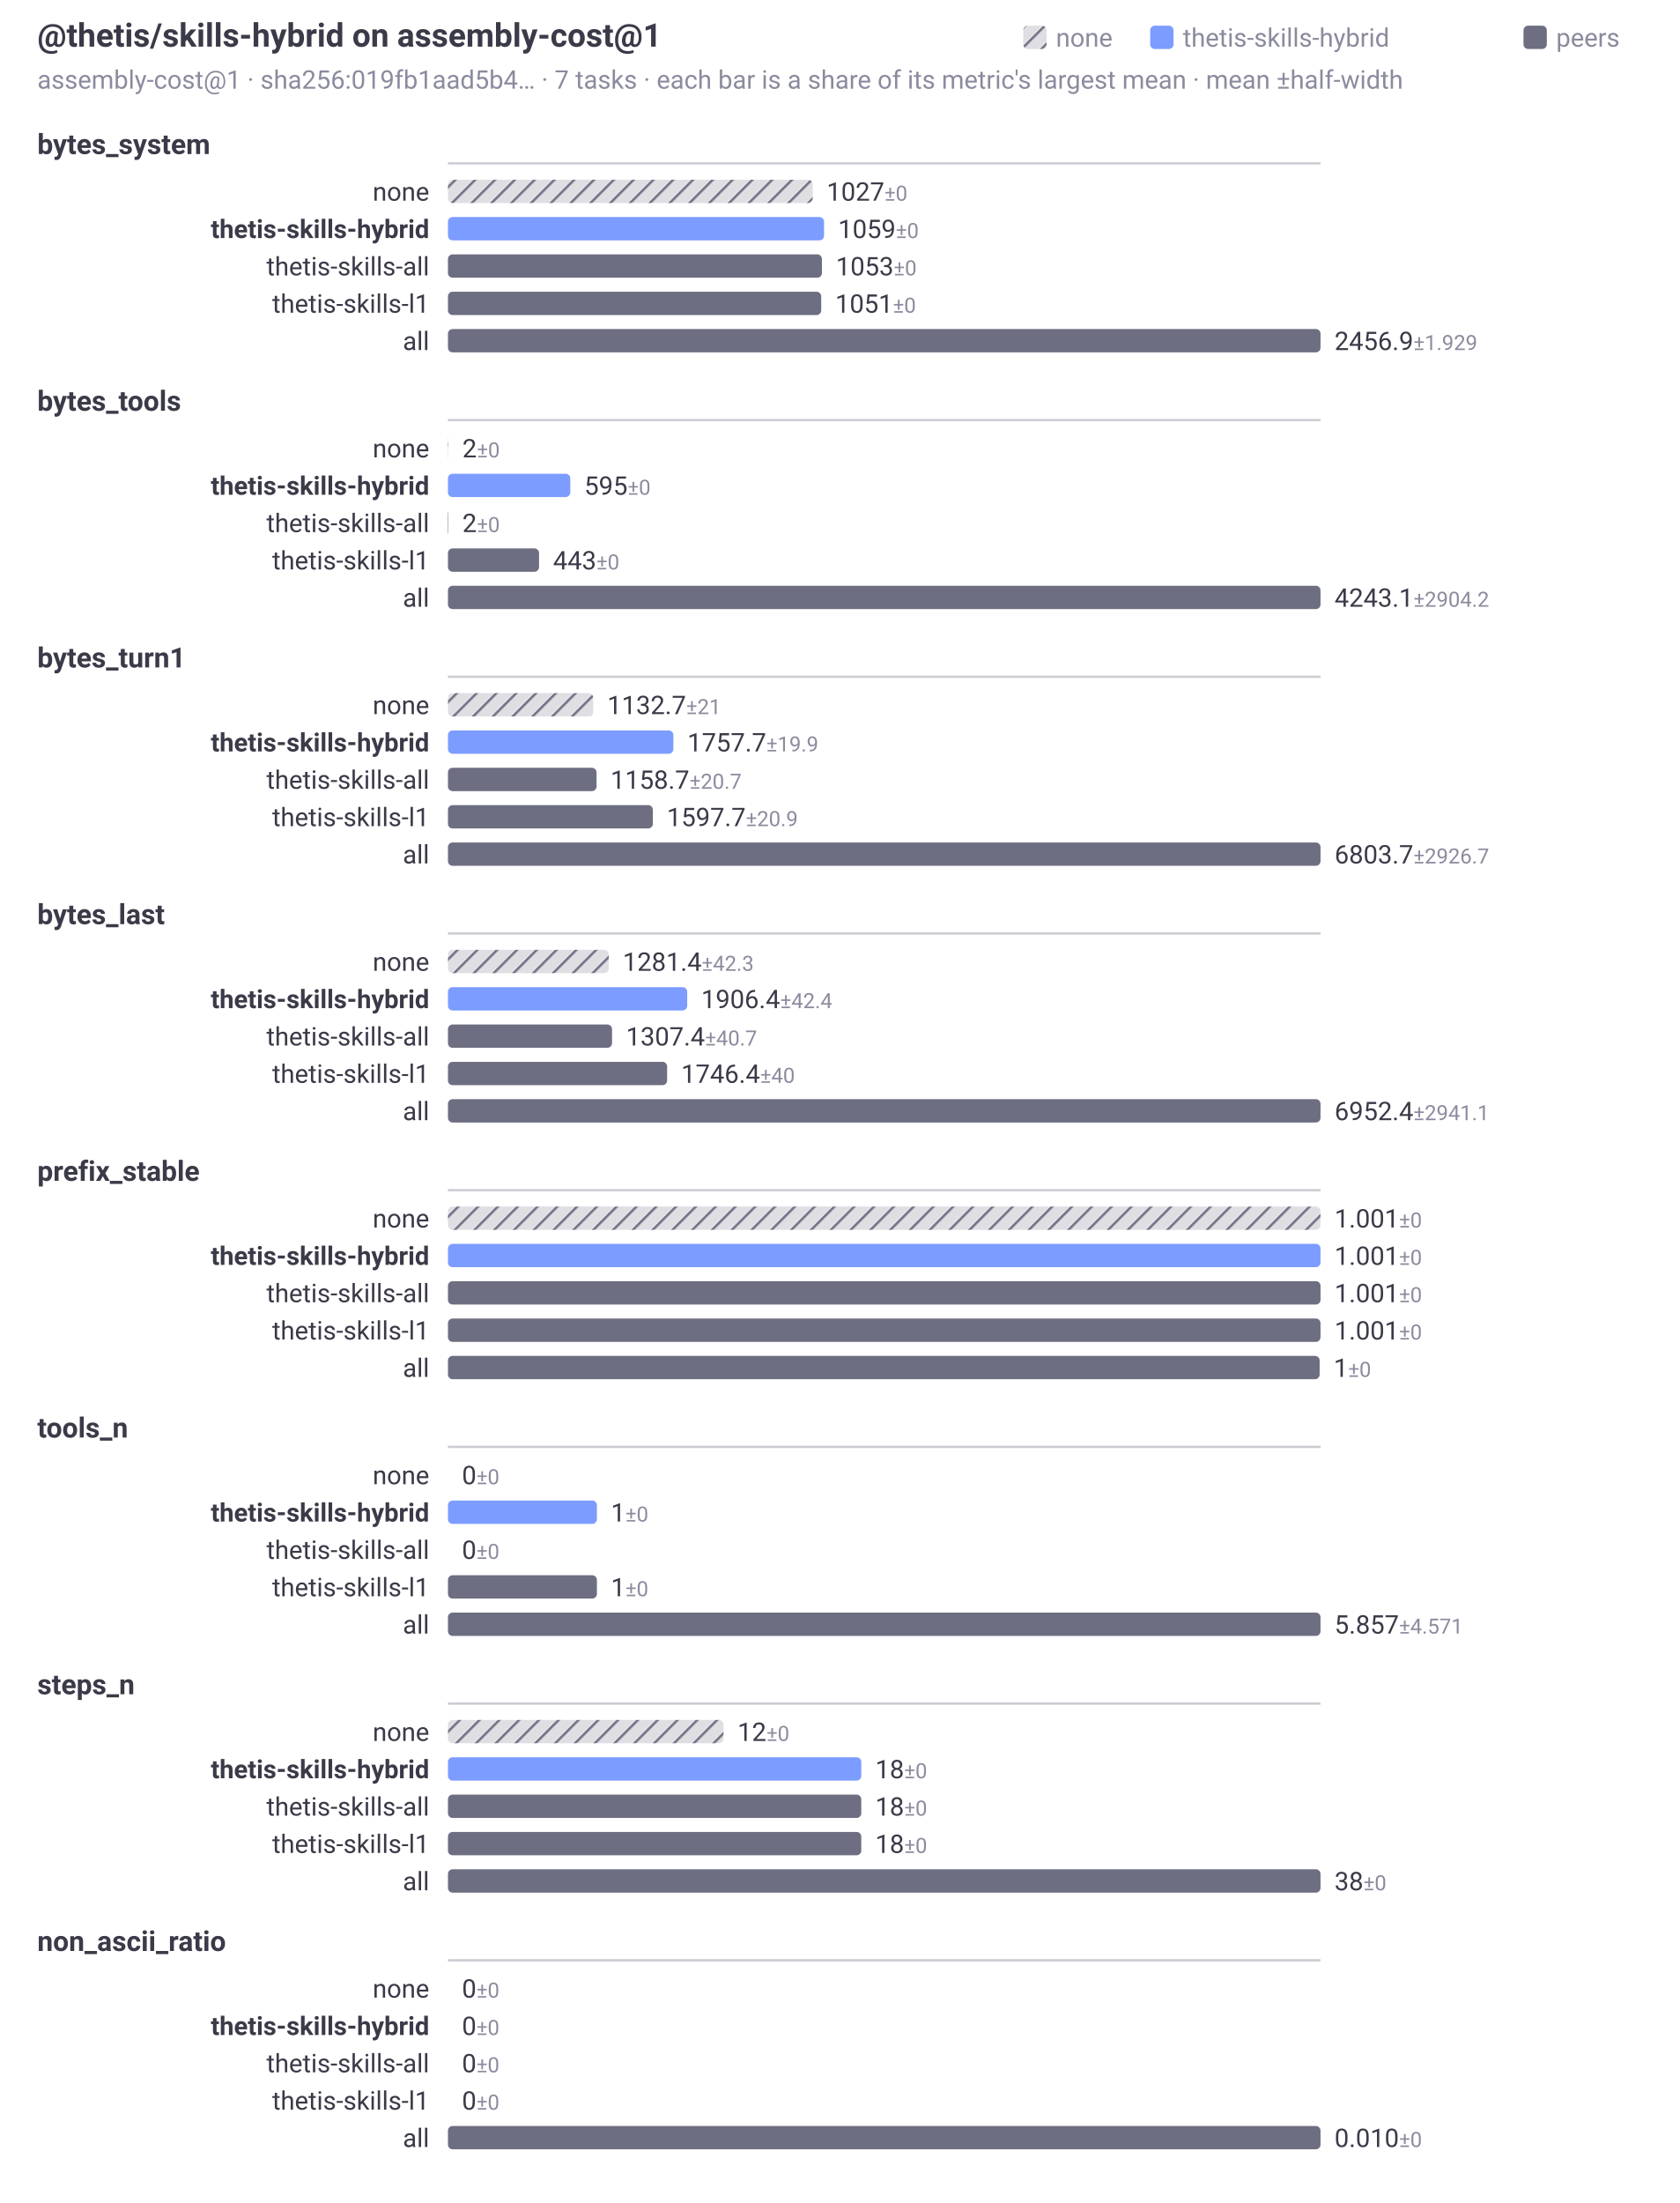
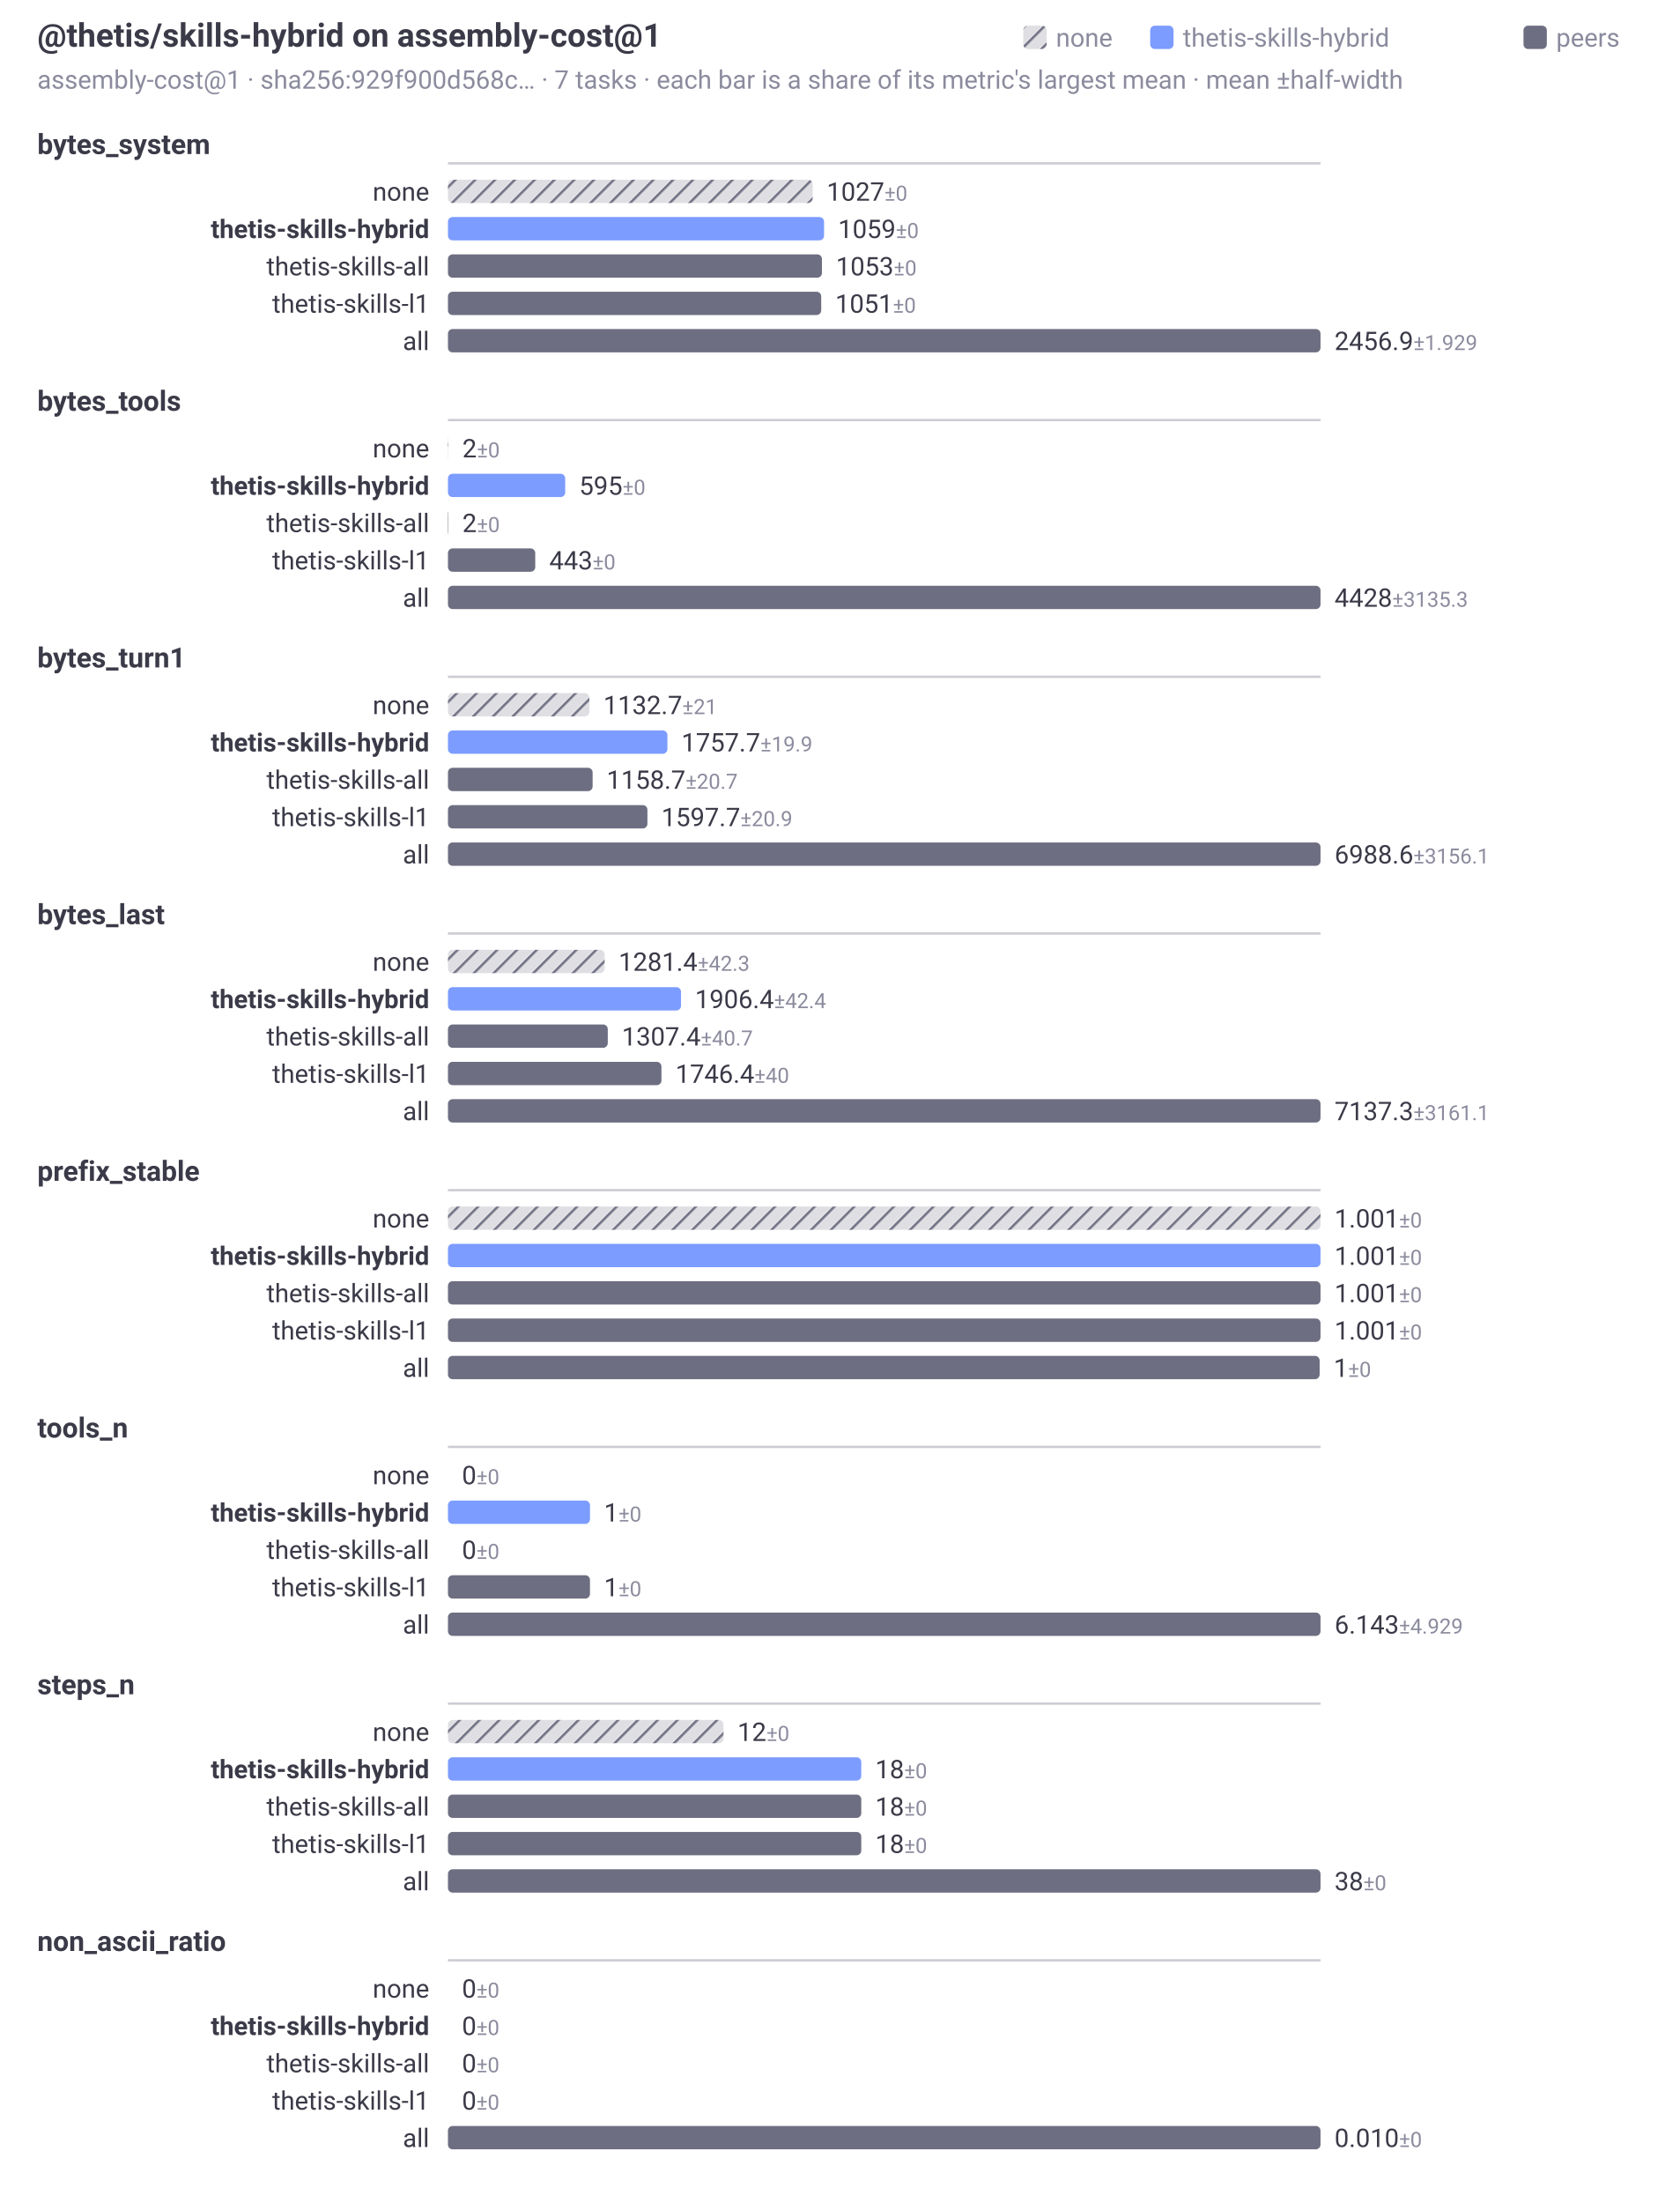
<svg xmlns="http://www.w3.org/2000/svg" width="720" height="944" viewBox="0 0 720 944" role="img" aria-labelledby="t d" font-family="system-ui, -apple-system, Segoe UI, Roboto, sans-serif">
  <style>.t{fill:#3a3a48}.f{fill:#8b8b9e}@media (prefers-color-scheme:dark){.t{fill:#d2d2dc}.f{fill:#9a9aae}}</style>
  <defs>
    <pattern id="hatch" width="6" height="6" patternUnits="userSpaceOnUse" patternTransform="rotate(45)">
      <rect width="6" height="6" fill="#6e6e82" fill-opacity="0.22" />
      <line x1="0" y1="0" x2="0" y2="6" stroke="#6e6e82" stroke-width="2" />
    </pattern>
  </defs>
  <text class="t" x="16" y="20" font-size="14" font-weight="600">@thetis/skills-hybrid on assembly-cost@1</text>
-   <text class="f" x="16" y="38" font-size="11">assembly-cost@1 · sha256:019fb1aad5b4… · 7 tasks · each bar is a share of its metric's largest mean · mean ±half-width</text>
+   <text class="f" x="16" y="38" font-size="11">assembly-cost@1 · sha256:929f900d568c… · 7 tasks · each bar is a share of its metric's largest mean · mean ±half-width</text>
  <rect x="653" y="11" width="10" height="10" rx="2" fill="#6e6e82" />
  <text class="f" x="667" y="20" font-size="11">peers</text>
  <rect x="493" y="11" width="10" height="10" rx="2" fill="#7c9cff" />
  <text class="f" x="507" y="20" font-size="11">thetis-skills-hybrid</text>
  <rect x="438.6" y="11" width="10" height="10" rx="2" fill="url(#hatch)" />
  <text class="f" x="452.6" y="20" font-size="11">none</text>
  <text class="t" x="16" y="66" font-size="12" font-weight="600">bytes_system</text>
  <line x1="192" y1="70" x2="566" y2="70" stroke="#6e6e82" stroke-opacity="0.35" stroke-width="1" />
  <text class="t" x="184" y="86" font-size="11" text-anchor="end">none</text>
  <rect x="192" y="77" width="156.34" height="10" rx="2" fill="url(#hatch)" />
  <text class="t" x="354.34" y="86" font-size="11">1027<tspan class="f" font-size="9"> ±0</tspan>
  </text>
  <text class="t" x="184" y="102" font-size="11" text-anchor="end" font-weight="600">thetis-skills-hybrid</text>
  <rect x="192" y="93" width="161.21" height="10" rx="2" fill="#7c9cff" />
  <text class="t" x="359.21" y="102" font-size="11">1059<tspan class="f" font-size="9"> ±0</tspan>
  </text>
  <text class="t" x="184" y="118" font-size="11" text-anchor="end">thetis-skills-all</text>
  <rect x="192" y="109" width="160.3" height="10" rx="2" fill="#6e6e82" />
  <text class="t" x="358.3" y="118" font-size="11">1053<tspan class="f" font-size="9"> ±0</tspan>
  </text>
  <text class="t" x="184" y="134" font-size="11" text-anchor="end">thetis-skills-l1</text>
  <rect x="192" y="125" width="159.99" height="10" rx="2" fill="#6e6e82" />
  <text class="t" x="357.99" y="134" font-size="11">1051<tspan class="f" font-size="9"> ±0</tspan>
  </text>
  <text class="t" x="184" y="150" font-size="11" text-anchor="end">all</text>
  <rect x="192" y="141" width="374" height="10" rx="2" fill="#6e6e82" />
  <text class="t" x="572" y="150" font-size="11">2456.9<tspan class="f" font-size="9"> ±1.929</tspan>
  </text>
  <text class="t" x="16" y="176" font-size="12" font-weight="600">bytes_tools</text>
  <line x1="192" y1="180" x2="566" y2="180" stroke="#6e6e82" stroke-opacity="0.35" stroke-width="1" />
  <text class="t" x="184" y="196" font-size="11" text-anchor="end">none</text>
-   <rect x="192" y="187" width="0.18" height="10" rx="2" fill="url(#hatch)" />
-   <text class="t" x="198.18" y="196" font-size="11">2<tspan class="f" font-size="9"> ±0</tspan>
+   <rect x="192" y="187" width="0.17" height="10" rx="2" fill="url(#hatch)" />
+   <text class="t" x="198.17" y="196" font-size="11">2<tspan class="f" font-size="9"> ±0</tspan>
  </text>
  <text class="t" x="184" y="212" font-size="11" text-anchor="end" font-weight="600">thetis-skills-hybrid</text>
-   <rect x="192" y="203" width="52.44" height="10" rx="2" fill="#7c9cff" />
-   <text class="t" x="250.44" y="212" font-size="11">595<tspan class="f" font-size="9"> ±0</tspan>
+   <rect x="192" y="203" width="50.26" height="10" rx="2" fill="#7c9cff" />
+   <text class="t" x="248.26" y="212" font-size="11">595<tspan class="f" font-size="9"> ±0</tspan>
  </text>
  <text class="t" x="184" y="228" font-size="11" text-anchor="end">thetis-skills-all</text>
-   <rect x="192" y="219" width="0.18" height="10" rx="2" fill="#6e6e82" />
-   <text class="t" x="198.18" y="228" font-size="11">2<tspan class="f" font-size="9"> ±0</tspan>
+   <rect x="192" y="219" width="0.17" height="10" rx="2" fill="#6e6e82" />
+   <text class="t" x="198.17" y="228" font-size="11">2<tspan class="f" font-size="9"> ±0</tspan>
  </text>
  <text class="t" x="184" y="244" font-size="11" text-anchor="end">thetis-skills-l1</text>
-   <rect x="192" y="235" width="39.05" height="10" rx="2" fill="#6e6e82" />
-   <text class="t" x="237.05" y="244" font-size="11">443<tspan class="f" font-size="9"> ±0</tspan>
+   <rect x="192" y="235" width="37.42" height="10" rx="2" fill="#6e6e82" />
+   <text class="t" x="235.42" y="244" font-size="11">443<tspan class="f" font-size="9"> ±0</tspan>
  </text>
  <text class="t" x="184" y="260" font-size="11" text-anchor="end">all</text>
  <rect x="192" y="251" width="374" height="10" rx="2" fill="#6e6e82" />
-   <text class="t" x="572" y="260" font-size="11">4243.1<tspan class="f" font-size="9"> ±2904.2</tspan>
+   <text class="t" x="572" y="260" font-size="11">4428<tspan class="f" font-size="9"> ±3135.3</tspan>
  </text>
  <text class="t" x="16" y="286" font-size="12" font-weight="600">bytes_turn1</text>
  <line x1="192" y1="290" x2="566" y2="290" stroke="#6e6e82" stroke-opacity="0.35" stroke-width="1" />
  <text class="t" x="184" y="306" font-size="11" text-anchor="end">none</text>
-   <rect x="192" y="297" width="62.27" height="10" rx="2" fill="url(#hatch)" />
-   <text class="t" x="260.27" y="306" font-size="11">1132.7<tspan class="f" font-size="9"> ±21</tspan>
+   <rect x="192" y="297" width="60.62" height="10" rx="2" fill="url(#hatch)" />
+   <text class="t" x="258.62" y="306" font-size="11">1132.7<tspan class="f" font-size="9"> ±21</tspan>
  </text>
  <text class="t" x="184" y="322" font-size="11" text-anchor="end" font-weight="600">thetis-skills-hybrid</text>
-   <rect x="192" y="313" width="96.62" height="10" rx="2" fill="#7c9cff" />
-   <text class="t" x="294.62" y="322" font-size="11">1757.7<tspan class="f" font-size="9"> ±19.9</tspan>
+   <rect x="192" y="313" width="94.07" height="10" rx="2" fill="#7c9cff" />
+   <text class="t" x="292.07" y="322" font-size="11">1757.7<tspan class="f" font-size="9"> ±19.9</tspan>
  </text>
  <text class="t" x="184" y="338" font-size="11" text-anchor="end">thetis-skills-all</text>
-   <rect x="192" y="329" width="63.69" height="10" rx="2" fill="#6e6e82" />
-   <text class="t" x="261.69" y="338" font-size="11">1158.7<tspan class="f" font-size="9"> ±20.7</tspan>
+   <rect x="192" y="329" width="62.01" height="10" rx="2" fill="#6e6e82" />
+   <text class="t" x="260.01" y="338" font-size="11">1158.7<tspan class="f" font-size="9"> ±20.7</tspan>
  </text>
  <text class="t" x="184" y="354" font-size="11" text-anchor="end">thetis-skills-l1</text>
-   <rect x="192" y="345" width="87.83" height="10" rx="2" fill="#6e6e82" />
-   <text class="t" x="285.83" y="354" font-size="11">1597.7<tspan class="f" font-size="9"> ±20.9</tspan>
+   <rect x="192" y="345" width="85.5" height="10" rx="2" fill="#6e6e82" />
+   <text class="t" x="283.5" y="354" font-size="11">1597.7<tspan class="f" font-size="9"> ±20.9</tspan>
  </text>
  <text class="t" x="184" y="370" font-size="11" text-anchor="end">all</text>
  <rect x="192" y="361" width="374" height="10" rx="2" fill="#6e6e82" />
-   <text class="t" x="572" y="370" font-size="11">6803.7<tspan class="f" font-size="9"> ±2926.7</tspan>
+   <text class="t" x="572" y="370" font-size="11">6988.6<tspan class="f" font-size="9"> ±3156.1</tspan>
  </text>
  <text class="t" x="16" y="396" font-size="12" font-weight="600">bytes_last</text>
  <line x1="192" y1="400" x2="566" y2="400" stroke="#6e6e82" stroke-opacity="0.35" stroke-width="1" />
  <text class="t" x="184" y="416" font-size="11" text-anchor="end">none</text>
-   <rect x="192" y="407" width="68.93" height="10" rx="2" fill="url(#hatch)" />
-   <text class="t" x="266.93" y="416" font-size="11">1281.4<tspan class="f" font-size="9"> ±42.3</tspan>
+   <rect x="192" y="407" width="67.15" height="10" rx="2" fill="url(#hatch)" />
+   <text class="t" x="265.15" y="416" font-size="11">1281.4<tspan class="f" font-size="9"> ±42.3</tspan>
  </text>
  <text class="t" x="184" y="432" font-size="11" text-anchor="end" font-weight="600">thetis-skills-hybrid</text>
-   <rect x="192" y="423" width="102.55" height="10" rx="2" fill="#7c9cff" />
-   <text class="t" x="300.55" y="432" font-size="11">1906.4<tspan class="f" font-size="9"> ±42.4</tspan>
+   <rect x="192" y="423" width="99.9" height="10" rx="2" fill="#7c9cff" />
+   <text class="t" x="297.9" y="432" font-size="11">1906.4<tspan class="f" font-size="9"> ±42.4</tspan>
  </text>
  <text class="t" x="184" y="448" font-size="11" text-anchor="end">thetis-skills-all</text>
-   <rect x="192" y="439" width="70.33" height="10" rx="2" fill="#6e6e82" />
-   <text class="t" x="268.33" y="448" font-size="11">1307.4<tspan class="f" font-size="9"> ±40.7</tspan>
+   <rect x="192" y="439" width="68.51" height="10" rx="2" fill="#6e6e82" />
+   <text class="t" x="266.51" y="448" font-size="11">1307.4<tspan class="f" font-size="9"> ±40.7</tspan>
  </text>
  <text class="t" x="184" y="464" font-size="11" text-anchor="end">thetis-skills-l1</text>
-   <rect x="192" y="455" width="93.95" height="10" rx="2" fill="#6e6e82" />
-   <text class="t" x="291.95" y="464" font-size="11">1746.4<tspan class="f" font-size="9"> ±40</tspan>
+   <rect x="192" y="455" width="91.51" height="10" rx="2" fill="#6e6e82" />
+   <text class="t" x="289.51" y="464" font-size="11">1746.4<tspan class="f" font-size="9"> ±40</tspan>
  </text>
  <text class="t" x="184" y="480" font-size="11" text-anchor="end">all</text>
  <rect x="192" y="471" width="374" height="10" rx="2" fill="#6e6e82" />
-   <text class="t" x="572" y="480" font-size="11">6952.4<tspan class="f" font-size="9"> ±2941.1</tspan>
+   <text class="t" x="572" y="480" font-size="11">7137.3<tspan class="f" font-size="9"> ±3161.1</tspan>
  </text>
  <text class="t" x="16" y="506" font-size="12" font-weight="600">prefix_stable</text>
  <line x1="192" y1="510" x2="566" y2="510" stroke="#6e6e82" stroke-opacity="0.35" stroke-width="1" />
  <text class="t" x="184" y="526" font-size="11" text-anchor="end">none</text>
  <rect x="192" y="517" width="374" height="10" rx="2" fill="url(#hatch)" />
  <text class="t" x="572" y="526" font-size="11">1.001<tspan class="f" font-size="9"> ±0</tspan>
  </text>
  <text class="t" x="184" y="542" font-size="11" text-anchor="end" font-weight="600">thetis-skills-hybrid</text>
  <rect x="192" y="533" width="374" height="10" rx="2" fill="#7c9cff" />
  <text class="t" x="572" y="542" font-size="11">1.001<tspan class="f" font-size="9"> ±0</tspan>
  </text>
  <text class="t" x="184" y="558" font-size="11" text-anchor="end">thetis-skills-all</text>
  <rect x="192" y="549" width="374" height="10" rx="2" fill="#6e6e82" />
  <text class="t" x="572" y="558" font-size="11">1.001<tspan class="f" font-size="9"> ±0</tspan>
  </text>
  <text class="t" x="184" y="574" font-size="11" text-anchor="end">thetis-skills-l1</text>
  <rect x="192" y="565" width="374" height="10" rx="2" fill="#6e6e82" />
  <text class="t" x="572" y="574" font-size="11">1.001<tspan class="f" font-size="9"> ±0</tspan>
  </text>
  <text class="t" x="184" y="590" font-size="11" text-anchor="end">all</text>
  <rect x="192" y="581" width="373.63" height="10" rx="2" fill="#6e6e82" />
  <text class="t" x="571.63" y="590" font-size="11">1<tspan class="f" font-size="9"> ±0</tspan>
  </text>
  <text class="t" x="16" y="616" font-size="12" font-weight="600">tools_n</text>
  <line x1="192" y1="620" x2="566" y2="620" stroke="#6e6e82" stroke-opacity="0.35" stroke-width="1" />
  <text class="t" x="184" y="636" font-size="11" text-anchor="end">none</text>
  <rect x="192" y="627" width="0" height="10" rx="2" fill="url(#hatch)" />
  <text class="t" x="198" y="636" font-size="11">0<tspan class="f" font-size="9"> ±0</tspan>
  </text>
  <text class="t" x="184" y="652" font-size="11" text-anchor="end" font-weight="600">thetis-skills-hybrid</text>
-   <rect x="192" y="643" width="63.85" height="10" rx="2" fill="#7c9cff" />
-   <text class="t" x="261.85" y="652" font-size="11">1<tspan class="f" font-size="9"> ±0</tspan>
+   <rect x="192" y="643" width="60.88" height="10" rx="2" fill="#7c9cff" />
+   <text class="t" x="258.88" y="652" font-size="11">1<tspan class="f" font-size="9"> ±0</tspan>
  </text>
  <text class="t" x="184" y="668" font-size="11" text-anchor="end">thetis-skills-all</text>
  <rect x="192" y="659" width="0" height="10" rx="2" fill="#6e6e82" />
  <text class="t" x="198" y="668" font-size="11">0<tspan class="f" font-size="9"> ±0</tspan>
  </text>
  <text class="t" x="184" y="684" font-size="11" text-anchor="end">thetis-skills-l1</text>
-   <rect x="192" y="675" width="63.85" height="10" rx="2" fill="#6e6e82" />
-   <text class="t" x="261.85" y="684" font-size="11">1<tspan class="f" font-size="9"> ±0</tspan>
+   <rect x="192" y="675" width="60.88" height="10" rx="2" fill="#6e6e82" />
+   <text class="t" x="258.88" y="684" font-size="11">1<tspan class="f" font-size="9"> ±0</tspan>
  </text>
  <text class="t" x="184" y="700" font-size="11" text-anchor="end">all</text>
  <rect x="192" y="691" width="374" height="10" rx="2" fill="#6e6e82" />
-   <text class="t" x="572" y="700" font-size="11">5.857<tspan class="f" font-size="9"> ±4.571</tspan>
+   <text class="t" x="572" y="700" font-size="11">6.143<tspan class="f" font-size="9"> ±4.929</tspan>
  </text>
  <text class="t" x="16" y="726" font-size="12" font-weight="600">steps_n</text>
  <line x1="192" y1="730" x2="566" y2="730" stroke="#6e6e82" stroke-opacity="0.35" stroke-width="1" />
  <text class="t" x="184" y="746" font-size="11" text-anchor="end">none</text>
  <rect x="192" y="737" width="118.11" height="10" rx="2" fill="url(#hatch)" />
  <text class="t" x="316.11" y="746" font-size="11">12<tspan class="f" font-size="9"> ±0</tspan>
  </text>
  <text class="t" x="184" y="762" font-size="11" text-anchor="end" font-weight="600">thetis-skills-hybrid</text>
  <rect x="192" y="753" width="177.16" height="10" rx="2" fill="#7c9cff" />
  <text class="t" x="375.16" y="762" font-size="11">18<tspan class="f" font-size="9"> ±0</tspan>
  </text>
  <text class="t" x="184" y="778" font-size="11" text-anchor="end">thetis-skills-all</text>
  <rect x="192" y="769" width="177.16" height="10" rx="2" fill="#6e6e82" />
  <text class="t" x="375.16" y="778" font-size="11">18<tspan class="f" font-size="9"> ±0</tspan>
  </text>
  <text class="t" x="184" y="794" font-size="11" text-anchor="end">thetis-skills-l1</text>
  <rect x="192" y="785" width="177.16" height="10" rx="2" fill="#6e6e82" />
  <text class="t" x="375.16" y="794" font-size="11">18<tspan class="f" font-size="9"> ±0</tspan>
  </text>
  <text class="t" x="184" y="810" font-size="11" text-anchor="end">all</text>
  <rect x="192" y="801" width="374" height="10" rx="2" fill="#6e6e82" />
  <text class="t" x="572" y="810" font-size="11">38<tspan class="f" font-size="9"> ±0</tspan>
  </text>
  <text class="t" x="16" y="836" font-size="12" font-weight="600">non_ascii_ratio</text>
  <line x1="192" y1="840" x2="566" y2="840" stroke="#6e6e82" stroke-opacity="0.35" stroke-width="1" />
  <text class="t" x="184" y="856" font-size="11" text-anchor="end">none</text>
  <rect x="192" y="847" width="0" height="10" rx="2" fill="url(#hatch)" />
  <text class="t" x="198" y="856" font-size="11">0<tspan class="f" font-size="9"> ±0</tspan>
  </text>
  <text class="t" x="184" y="872" font-size="11" text-anchor="end" font-weight="600">thetis-skills-hybrid</text>
  <rect x="192" y="863" width="0" height="10" rx="2" fill="#7c9cff" />
  <text class="t" x="198" y="872" font-size="11">0<tspan class="f" font-size="9"> ±0</tspan>
  </text>
  <text class="t" x="184" y="888" font-size="11" text-anchor="end">thetis-skills-all</text>
  <rect x="192" y="879" width="0" height="10" rx="2" fill="#6e6e82" />
  <text class="t" x="198" y="888" font-size="11">0<tspan class="f" font-size="9"> ±0</tspan>
  </text>
  <text class="t" x="184" y="904" font-size="11" text-anchor="end">thetis-skills-l1</text>
  <rect x="192" y="895" width="0" height="10" rx="2" fill="#6e6e82" />
  <text class="t" x="198" y="904" font-size="11">0<tspan class="f" font-size="9"> ±0</tspan>
  </text>
  <text class="t" x="184" y="920" font-size="11" text-anchor="end">all</text>
  <rect x="192" y="911" width="374" height="10" rx="2" fill="#6e6e82" />
  <text class="t" x="572" y="920" font-size="11">0.010<tspan class="f" font-size="9"> ±0</tspan>
  </text>
</svg>
